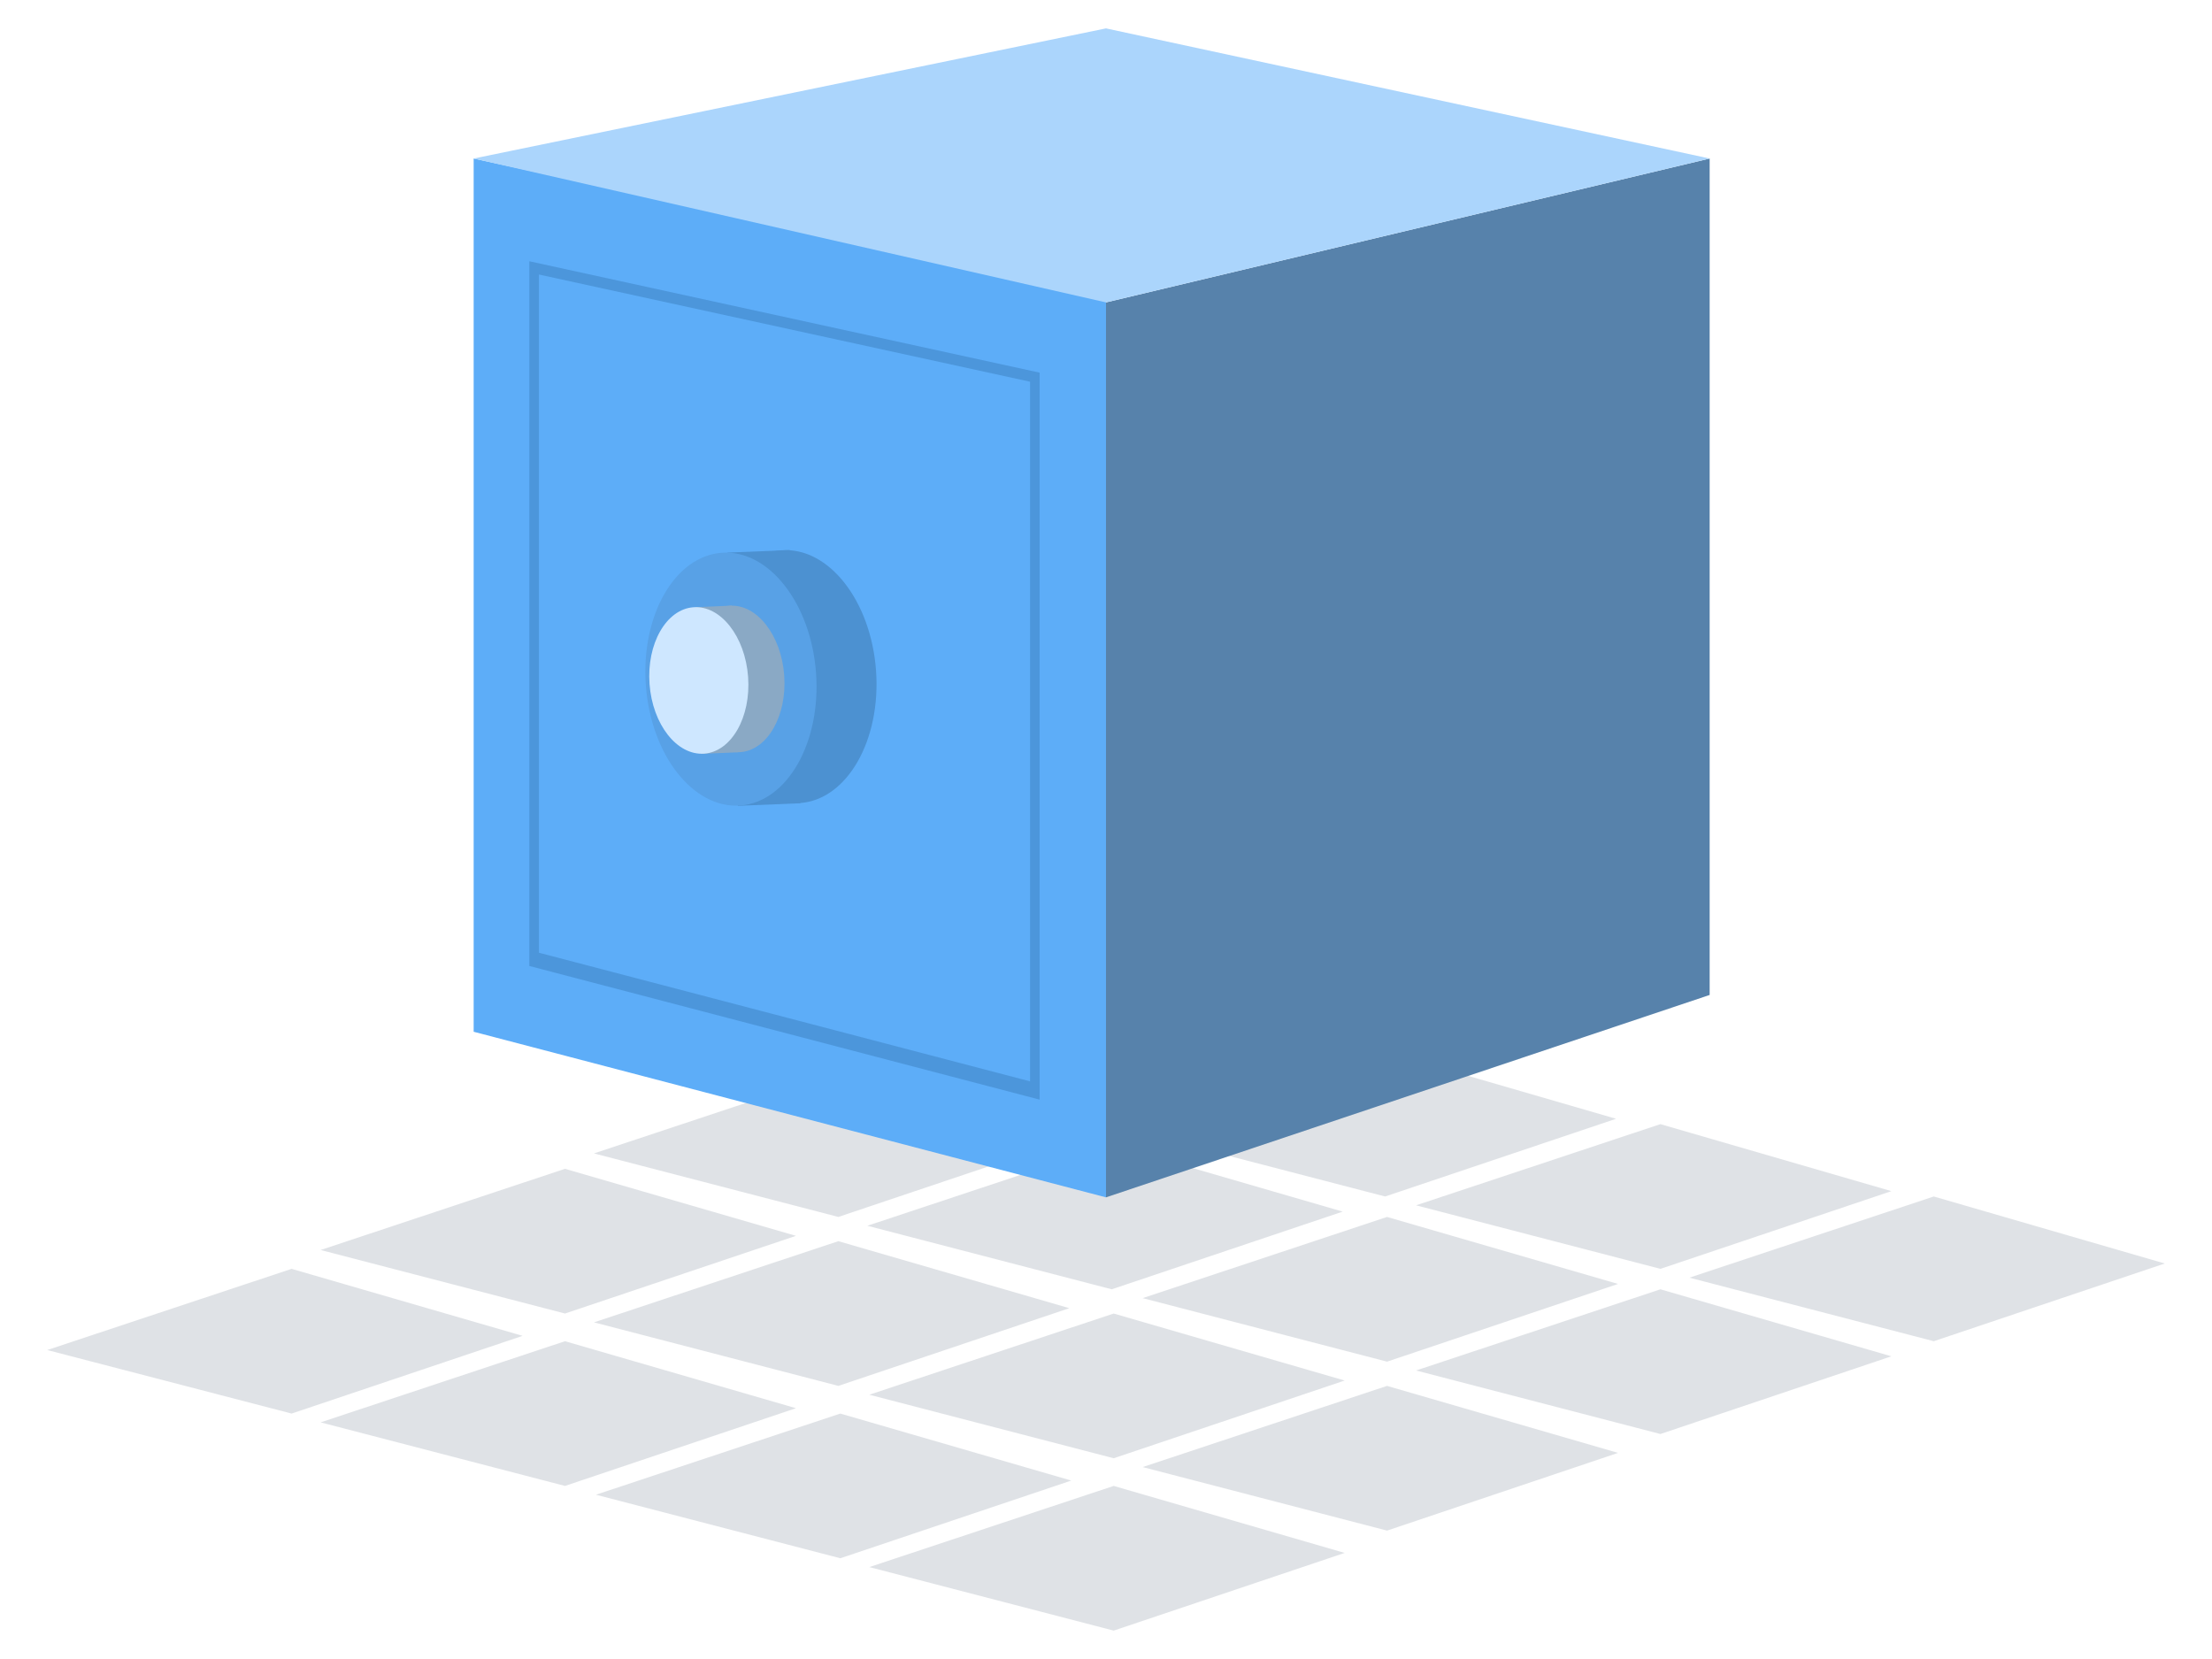
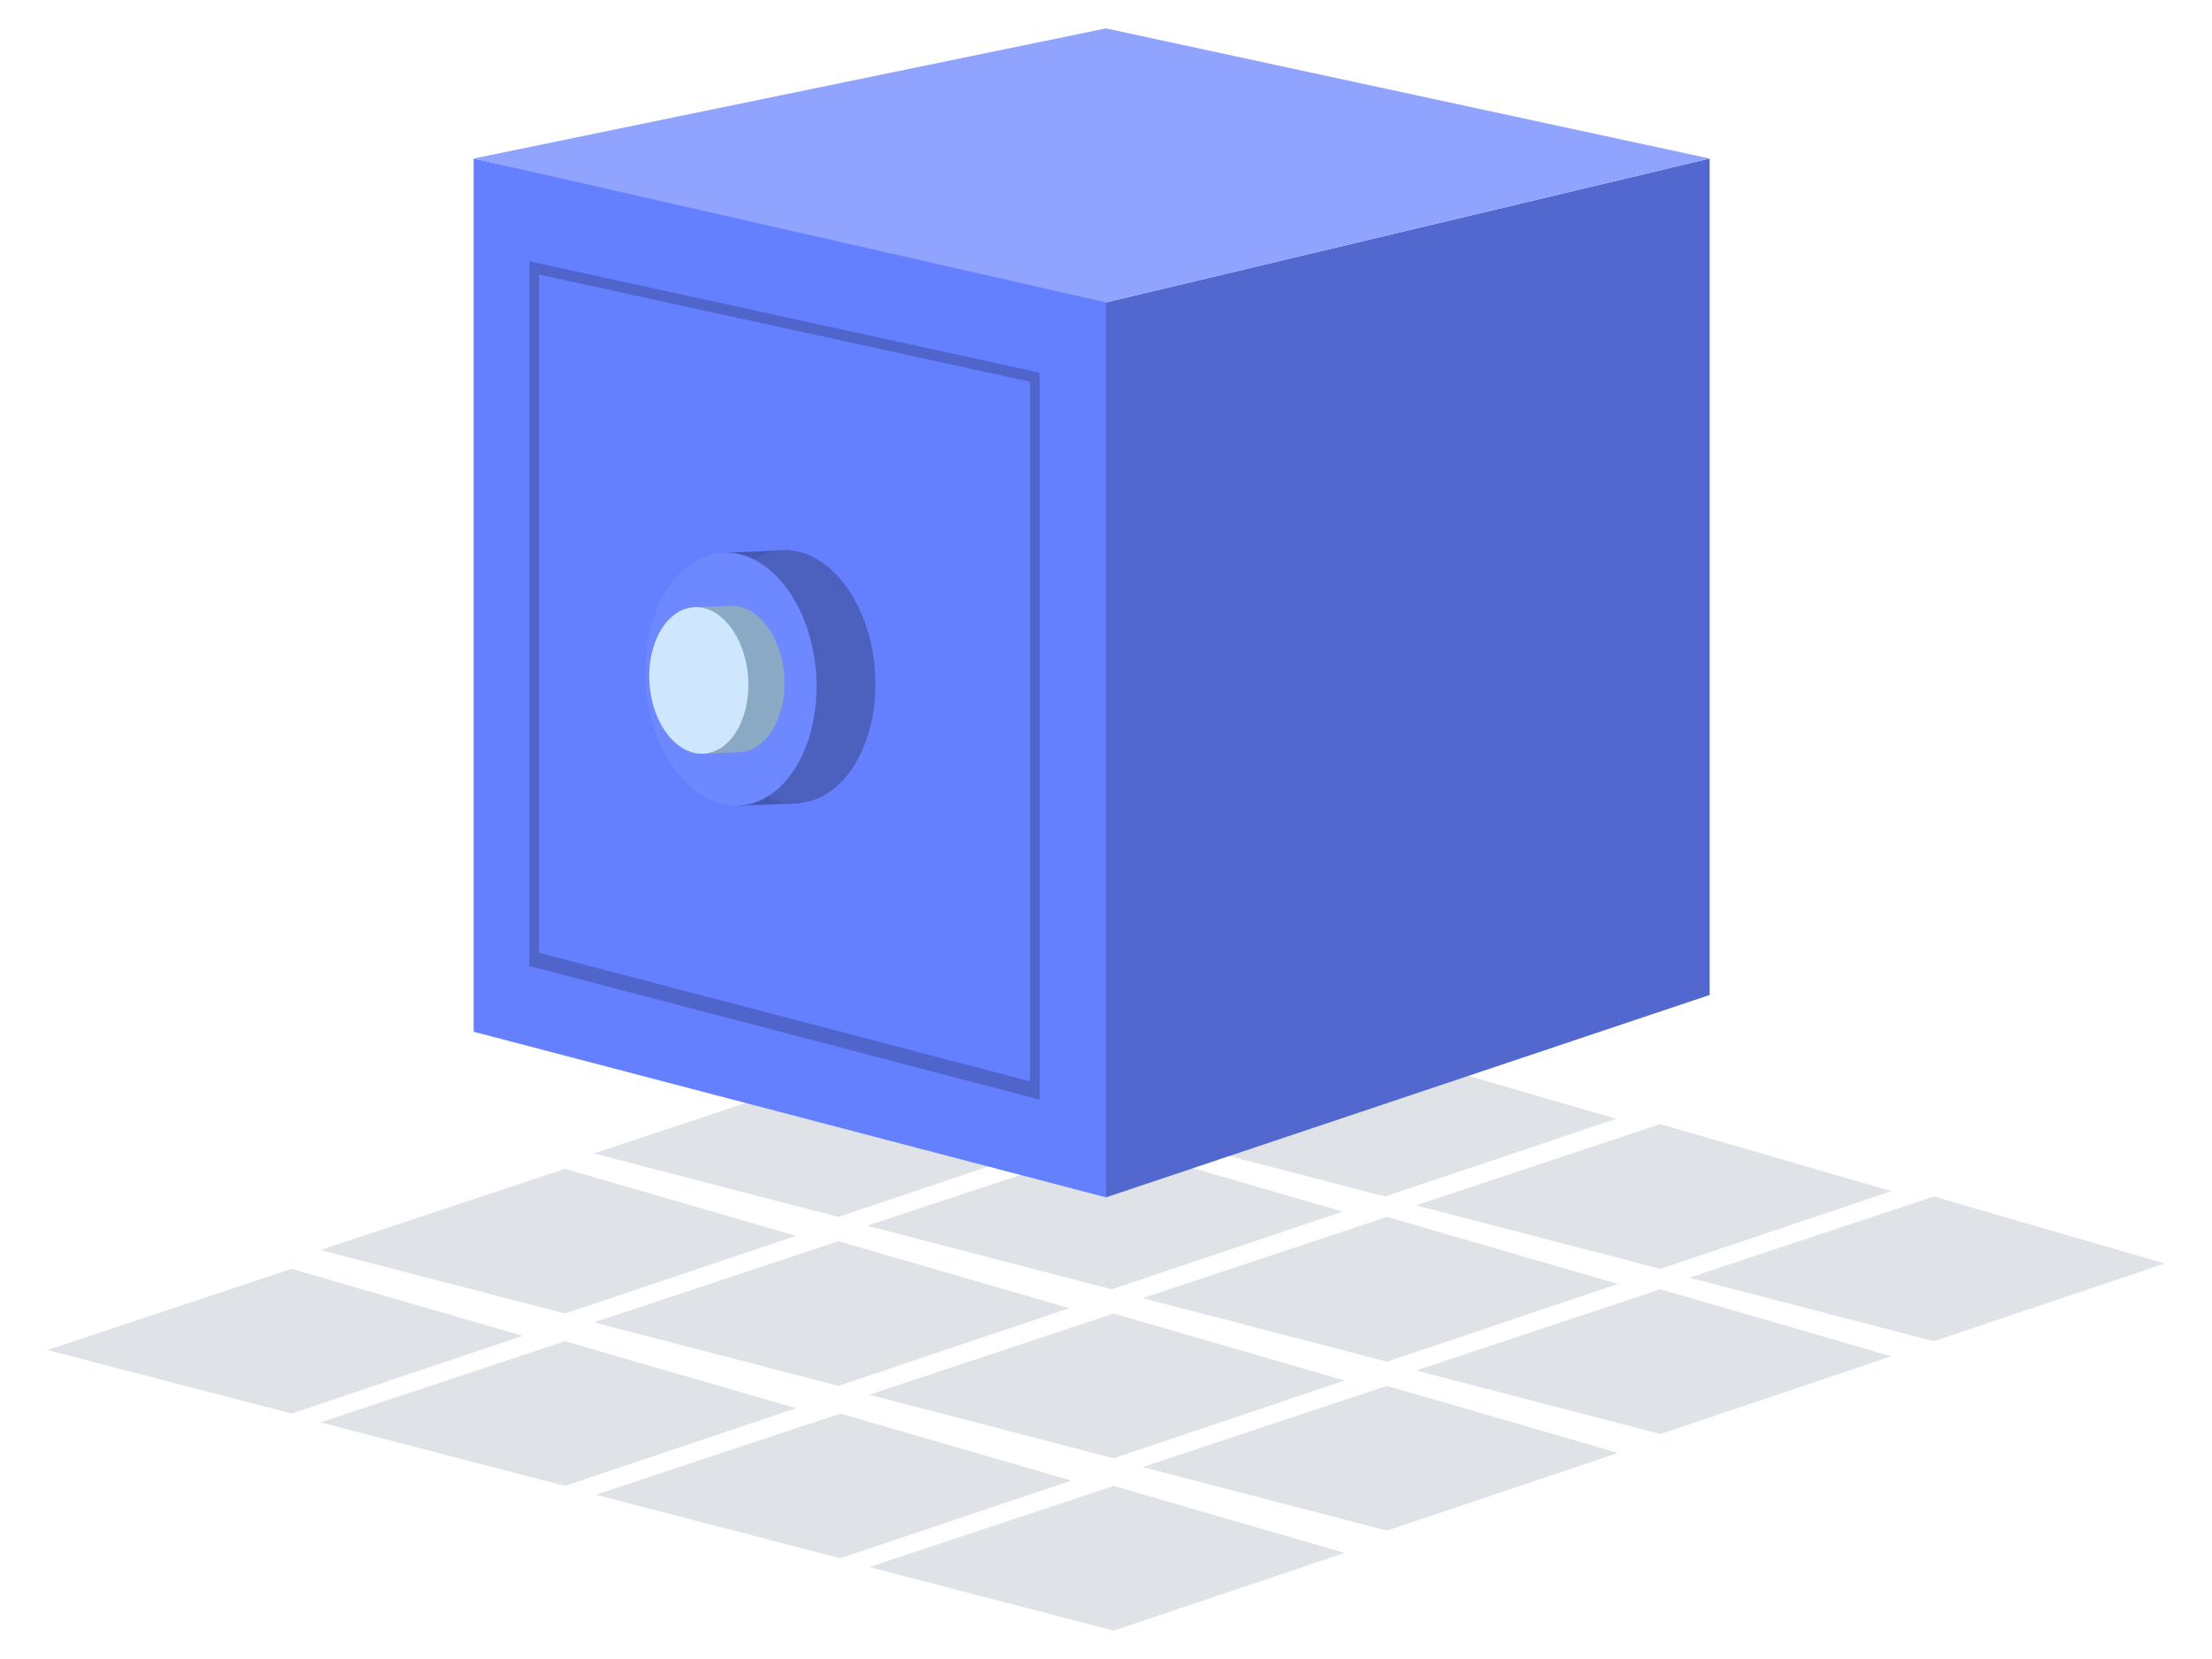
<svg xmlns="http://www.w3.org/2000/svg" xmlns:xlink="http://www.w3.org/1999/xlink" version="1.1" preserveAspectRatio="xMidYMid meet" viewBox="0 0 900 675" width="900" height="675">
  <defs>
-     <path d="M453.13 663.45L353.7 637.6L453.13 604.58L547.1 631.84L453.13 663.45ZM341.9 634.01L242.47 608.16L341.9 575.14L435.87 602.4L341.9 634.01ZM564.35 622.76L464.92 596.91L564.35 563.88L658.33 591.14L564.35 622.76ZM229.88 604.58L130.45 578.72L229.88 545.7L323.85 572.96L229.88 604.58ZM453.13 593.32L353.7 567.47L453.13 534.44L547.1 561.7L453.13 593.32ZM675.58 583.46L576.15 557.61L675.58 524.58L769.55 551.84L675.58 583.46ZM118.65 575.14L19.22 549.29L118.65 516.26L212.63 543.52L118.65 575.14ZM341.1 563.88L241.67 538.03L341.1 505L435.08 532.26L341.1 563.88ZM564.35 554.02L464.92 528.17L564.35 495.14L658.33 522.4L564.35 554.02ZM786.8 545.7L687.37 519.85L786.8 486.82L880.78 514.08L786.8 545.7ZM229.88 534.44L130.45 508.59L229.88 475.56L323.85 502.83L229.88 534.44ZM452.33 524.58L352.9 498.73L452.33 465.7L546.3 492.97L452.33 524.58ZM675.58 516.26L576.15 490.41L675.58 457.38L769.55 484.64L675.58 516.26ZM341.1 495.14L241.67 469.29L341.1 436.26L435.08 463.53L341.1 495.14ZM563.56 486.82L464.13 460.97L563.56 427.94L657.53 455.2L563.56 486.82ZM452.33 457.38L352.9 431.53L452.33 398.5L546.3 425.77L452.33 457.38Z" id="bbP3rijR5" />
-     <path d="M514.6 387.82L447.68 409.33L380.94 391.41L449.13 367.67L514.6 387.82Z" id="cBJWouN3l" />
-     <path d="M450 123.04L695.61 64.5L695.61 404.82L450 487.17L450 123.04Z" id="bM7DKSZHZ" />
-     <path d="M192.72 64.5L450 120.65L450 487.17L192.72 419.79L192.72 64.5Z" id="c1lFiytMx" />
-     <path d="M215.37 106.3L423 151.62L423 447.41L215.37 393.03L215.37 106.3Z" id="ceODDWSIY" />
-     <path d="M219.28 111.7L419.1 155.31L419.1 439.97L219.28 387.64L219.28 111.7Z" id="fE44wyYvi" />
-     <path d="M295.98 224.84L321.33 223.8L325.59 326.82L300.23 327.87L295.98 224.84Z" id="b2jE4Wqahi" />
-     <path d="M356.43 272.77C358.51 301.15 344.7 325.33 325.59 326.73C306.48 328.14 289.28 306.24 287.19 277.86C285.1 249.48 298.92 225.3 318.02 223.9C337.13 222.49 354.34 244.39 356.43 272.77Z" id="bedabaeLu" />
-     <path d="M695.61 64.5L450 123.04L192.72 64.5L450 11.55L695.61 64.5Z" id="c3eKIytEb" />
-     <path d="M332.02 273.78C334.11 302.16 320.29 326.34 301.19 327.74C282.08 329.15 264.87 307.25 262.78 278.87C260.7 250.49 274.51 226.31 293.62 224.91C312.73 223.5 329.93 245.4 332.02 273.78Z" id="c4NPdHPZj" />
-     <path d="M319.07 274.77C320.28 291.21 312.27 305.22 301.21 306.03C290.14 306.85 280.17 294.16 278.96 277.72C277.76 261.29 285.76 247.28 296.83 246.47C307.89 245.65 317.86 258.34 319.07 274.77Z" id="ispnFh3dB" />
-     <path d="M283.1 247.03L297.78 246.42L300.25 306.09L285.56 306.7L283.1 247.03Z" id="f1zu8EakHu" />
-     <path d="M304.38 275.38C305.59 291.82 297.59 305.82 286.52 306.64C275.45 307.45 265.49 294.77 264.28 278.33C263.07 261.89 271.07 247.89 282.14 247.07C293.21 246.26 303.17 258.94 304.38 275.38Z" id="a8KdLBcpK" />
+     <path d="M453.13 663.45L353.7 637.6L453.13 604.58L547.1 631.84L453.13 663.45ZM341.9 634.01L242.47 608.16L341.9 575.14L435.87 602.4L341.9 634.01ZM564.35 622.76L464.92 596.91L564.35 563.88L658.33 591.14L564.35 622.76ZM229.88 604.58L130.45 578.72L229.88 545.7L323.85 572.96L229.88 604.58ZM453.13 593.32L353.7 567.47L453.13 534.44L547.1 561.7L453.13 593.32ZM675.58 583.46L576.15 557.61L675.58 524.58L769.55 551.84L675.58 583.46ZM118.65 575.14L19.22 549.29L118.65 516.26L212.63 543.52L118.65 575.14ZM341.1 563.88L241.67 538.03L341.1 505L435.08 532.26L341.1 563.88ZM564.35 554.02L464.92 528.17L564.35 495.14L658.33 522.4L564.35 554.02ZM786.8 545.7L687.37 519.85L786.8 486.82L880.78 514.08L786.8 545.7ZM229.88 534.44L130.45 508.59L229.88 475.56L323.85 502.83L229.88 534.44ZM452.33 524.58L352.9 498.73L452.33 465.7L546.3 492.97L452.33 524.58ZM675.58 516.26L576.15 490.41L675.58 457.38L769.55 484.64L675.58 516.26ZM341.1 495.14L241.67 469.29L341.1 436.26L435.08 463.53L341.1 495.14ZM563.56 486.82L464.13 460.97L563.56 427.94L657.53 455.2L563.56 486.82ZM452.33 457.38L352.9 431.53L452.33 398.5L546.3 425.77L452.33 457.38Z" id="b25O2ik363" />
+     <path d="M514.6 387.82L447.68 409.33L380.94 391.41L449.13 367.67L514.6 387.82Z" id="dc89qHd1h" />
+     <path d="M450 123.04L695.61 64.5L695.61 404.82L450 487.17L450 123.04Z" id="b1bREiiKnu" />
+     <path d="M192.72 64.5L450 120.65L450 487.17L192.72 419.79L192.72 64.5Z" id="egPkICmIT" />
+     <path d="M215.37 106.3L423 151.62L423 447.41L215.37 393.03L215.37 106.3Z" id="l265Ou20hD" />
+     <path d="M219.28 111.7L419.1 155.31L419.1 439.97L219.28 387.64L219.28 111.7Z" id="b5aWbuAlL" />
+     <path d="M295.98 224.84L321.33 223.8L325.59 326.82L300.23 327.87L295.98 224.84Z" id="aJ5wz3Xqf" />
+     <path d="M355.98 272.73C358.07 301.11 344.25 325.29 325.14 326.7C306.04 328.1 288.83 306.2 286.74 277.83C284.65 249.45 298.47 225.27 317.58 223.86C336.68 222.45 353.89 244.35 355.98 272.73Z" id="d10wqsIkXu" />
+     <path d="M695.61 64.5L450 123.04L192.72 64.5L450 11.55L695.61 64.5Z" id="b2sjh3ajo" />
+     <path d="M332.02 273.78C334.11 302.16 320.29 326.34 301.19 327.74C282.08 329.15 264.87 307.25 262.78 278.87C260.7 250.49 274.51 226.31 293.62 224.91C312.73 223.5 329.93 245.4 332.02 273.78Z" id="b46BBD1TfM" />
+     <path d="M319.07 274.77C320.28 291.21 312.27 305.22 301.21 306.03C290.14 306.85 280.17 294.16 278.96 277.72C277.76 261.29 285.76 247.28 296.83 246.47C307.89 245.65 317.86 258.34 319.07 274.77Z" id="k2uP3FacSt" />
+     <path d="M283.1 247.03L297.78 246.42L300.25 306.09L285.56 306.7L283.1 247.03Z" id="azIfCAmbO" />
+     <path d="M304.38 275.38C305.59 291.82 297.59 305.82 286.52 306.64C275.45 307.45 265.49 294.77 264.28 278.33C263.07 261.89 271.07 247.89 282.14 247.07C293.21 246.26 303.17 258.94 304.38 275.38Z" id="a2kTaKfhSH" />
  </defs>
  <g>
    <g>
      <g>
-         <use xlink:href="#bbP3rijR5" opacity="1" fill="#dfe2e6" fill-opacity="1" />
+         <use xlink:href="#b25O2ik363" opacity="1" fill="#dfe2e6" fill-opacity="1" />
      </g>
      <g>
-         <use xlink:href="#cBJWouN3l" opacity="1" fill="#cbe6ff" fill-opacity="1" />
+         <use xlink:href="#dc89qHd1h" opacity="1" fill="#cbe6ff" fill-opacity="1" />
      </g>
      <g>
-         <use xlink:href="#bM7DKSZHZ" opacity="1" fill="#5782ab" fill-opacity="1" />
+         <use xlink:href="#b1bREiiKnu" opacity="1" fill="#5268cf" fill-opacity="1" />
      </g>
      <g>
-         <use xlink:href="#c1lFiytMx" opacity="1" fill="#5dadf8" fill-opacity="1" />
+         <use xlink:href="#egPkICmIT" opacity="1" fill="#6480ff" fill-opacity="1" />
      </g>
      <g>
-         <use xlink:href="#ceODDWSIY" opacity="1" fill="#4c96db" fill-opacity="1" />
+         <use xlink:href="#l265Ou20hD" opacity="1" fill="#4f65cb" fill-opacity="1" />
      </g>
      <g>
-         <use xlink:href="#fE44wyYvi" opacity="1" fill="#5dadf8" fill-opacity="1" />
+         <use xlink:href="#b5aWbuAlL" opacity="1" fill="#6480ff" fill-opacity="1" />
      </g>
      <g>
-         <use xlink:href="#b2jE4Wqahi" opacity="1" fill="#4c91d1" fill-opacity="1" />
+         <use xlink:href="#aJ5wz3Xqf" opacity="1" fill="#4559b4" fill-opacity="1" />
      </g>
      <g>
-         <use xlink:href="#bedabaeLu" opacity="1" fill="#4c91d1" fill-opacity="1" />
+         <use xlink:href="#d10wqsIkXu" opacity="1" fill="#4c60bd" fill-opacity="1" />
      </g>
      <g>
-         <use xlink:href="#c3eKIytEb" opacity="1" fill="#abd5fc" fill-opacity="1" />
+         <use xlink:href="#b2sjh3ajo" opacity="1" fill="#8fa3ff" fill-opacity="1" />
      </g>
      <g>
-         <use xlink:href="#c4NPdHPZj" opacity="1" fill="#58a1e6" fill-opacity="1" />
+         <use xlink:href="#b46BBD1TfM" opacity="1" fill="#6e88ff" fill-opacity="1" />
      </g>
      <g>
-         <use xlink:href="#ispnFh3dB" opacity="1" fill="#8aa9c5" fill-opacity="1" />
+         <use xlink:href="#k2uP3FacSt" opacity="1" fill="#8aa9c5" fill-opacity="1" />
      </g>
      <g>
-         <use xlink:href="#f1zu8EakHu" opacity="1" fill="#8aa9c5" fill-opacity="1" />
+         <use xlink:href="#azIfCAmbO" opacity="1" fill="#8aa9c5" fill-opacity="1" />
      </g>
      <g>
-         <use xlink:href="#a8KdLBcpK" opacity="1" fill="#cee7ff" fill-opacity="1" />
+         <use xlink:href="#a2kTaKfhSH" opacity="1" fill="#cee7ff" fill-opacity="1" />
      </g>
    </g>
  </g>
</svg>
